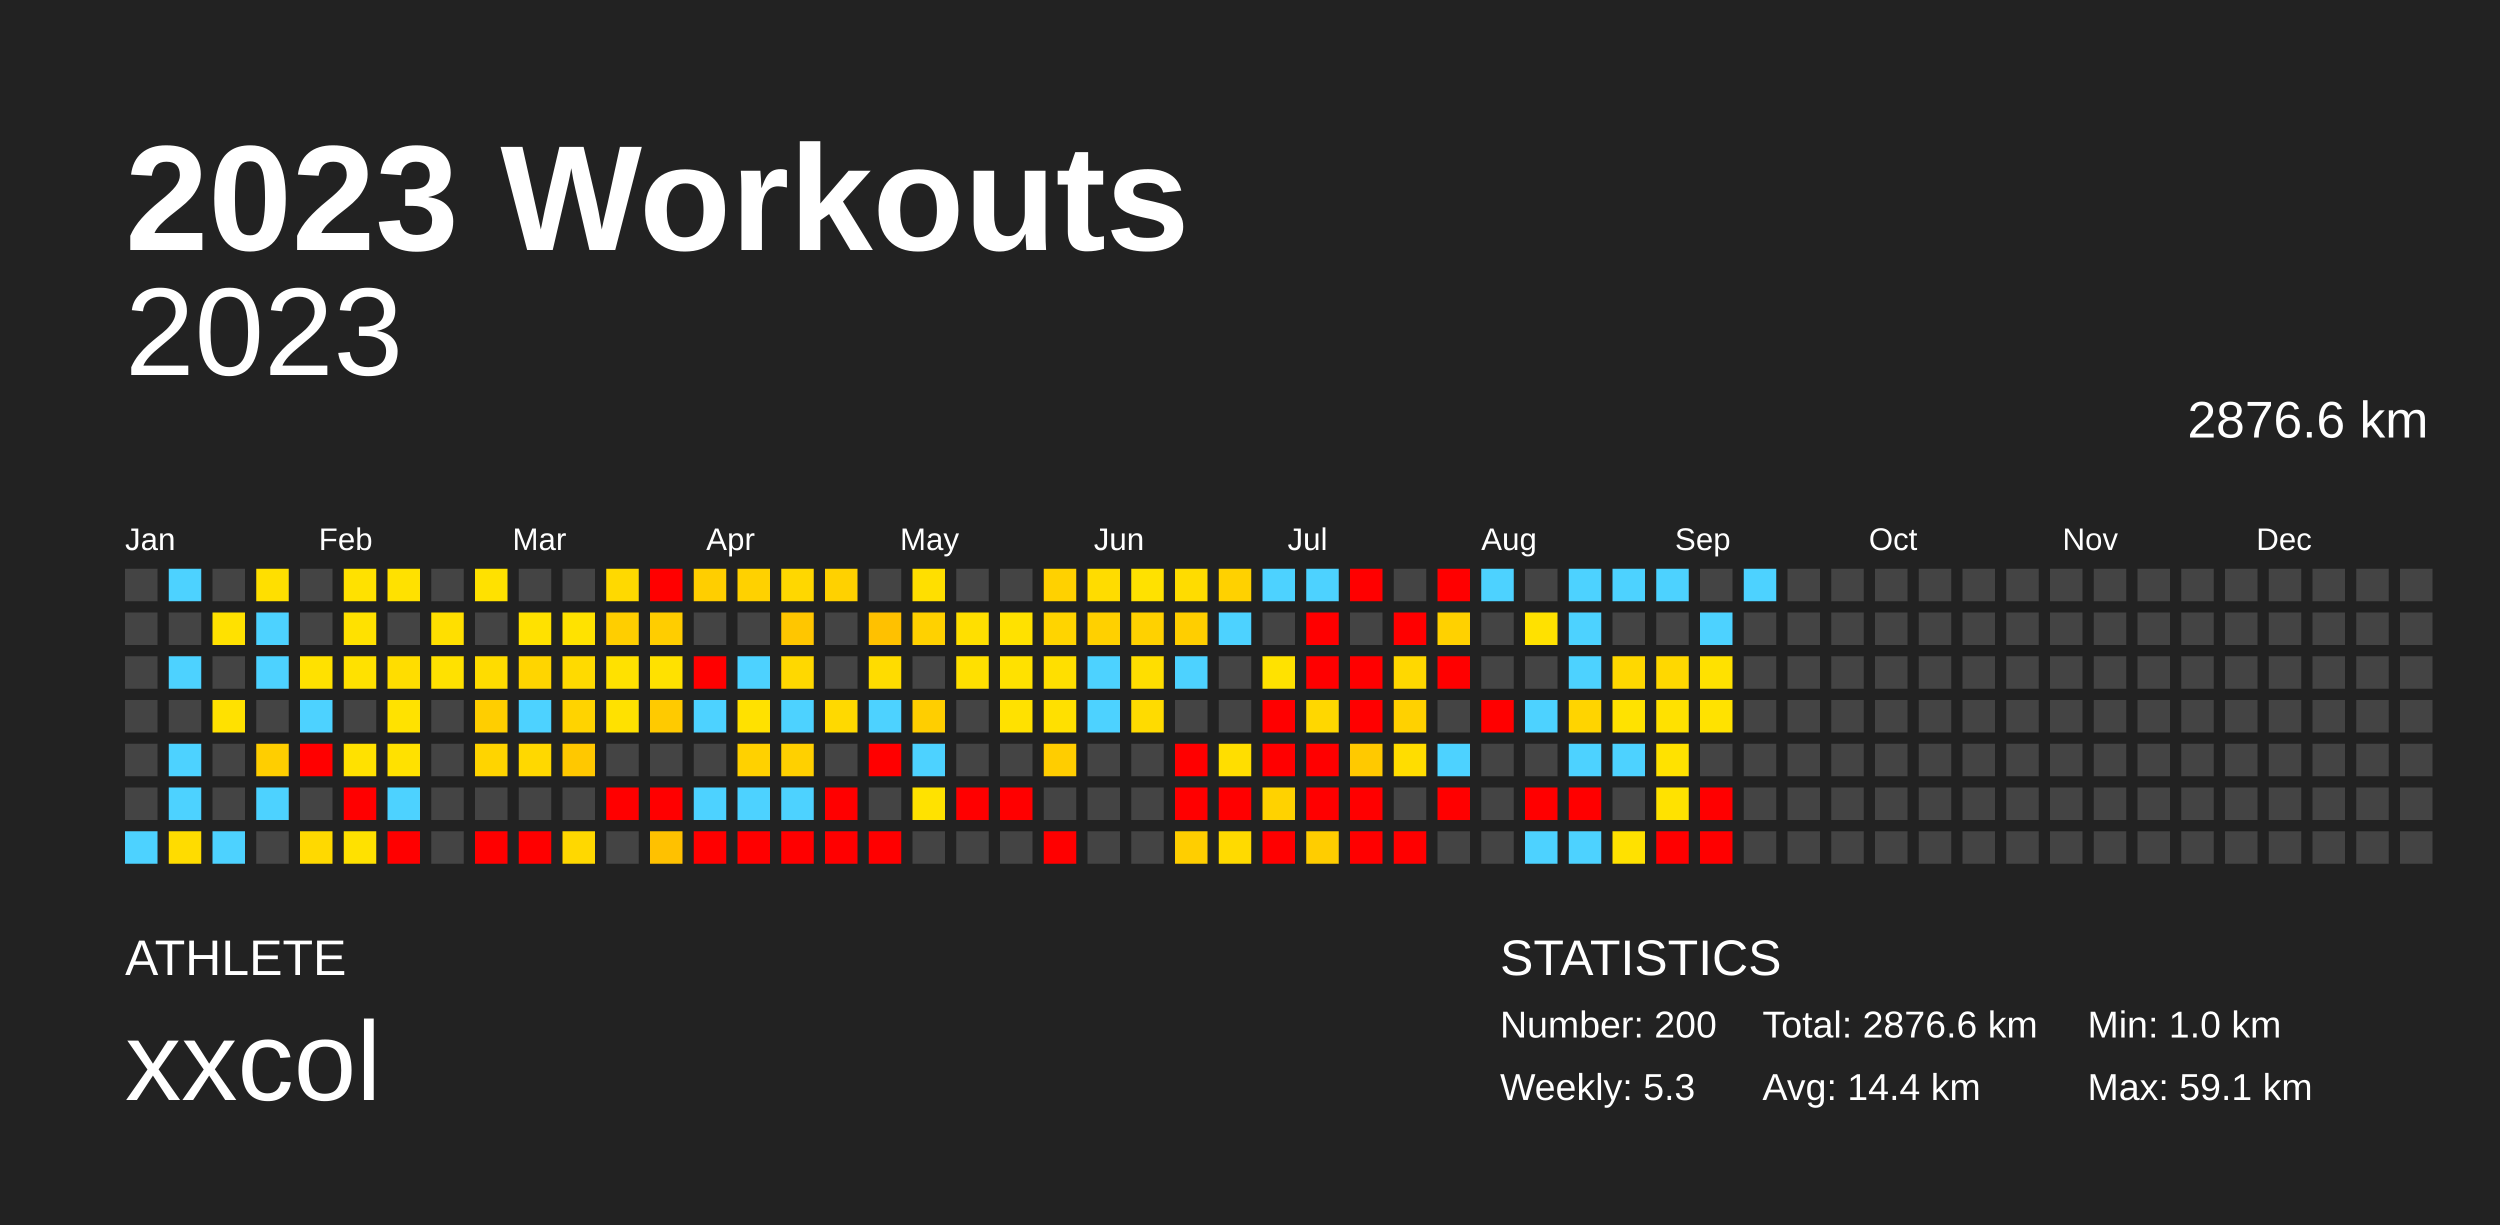
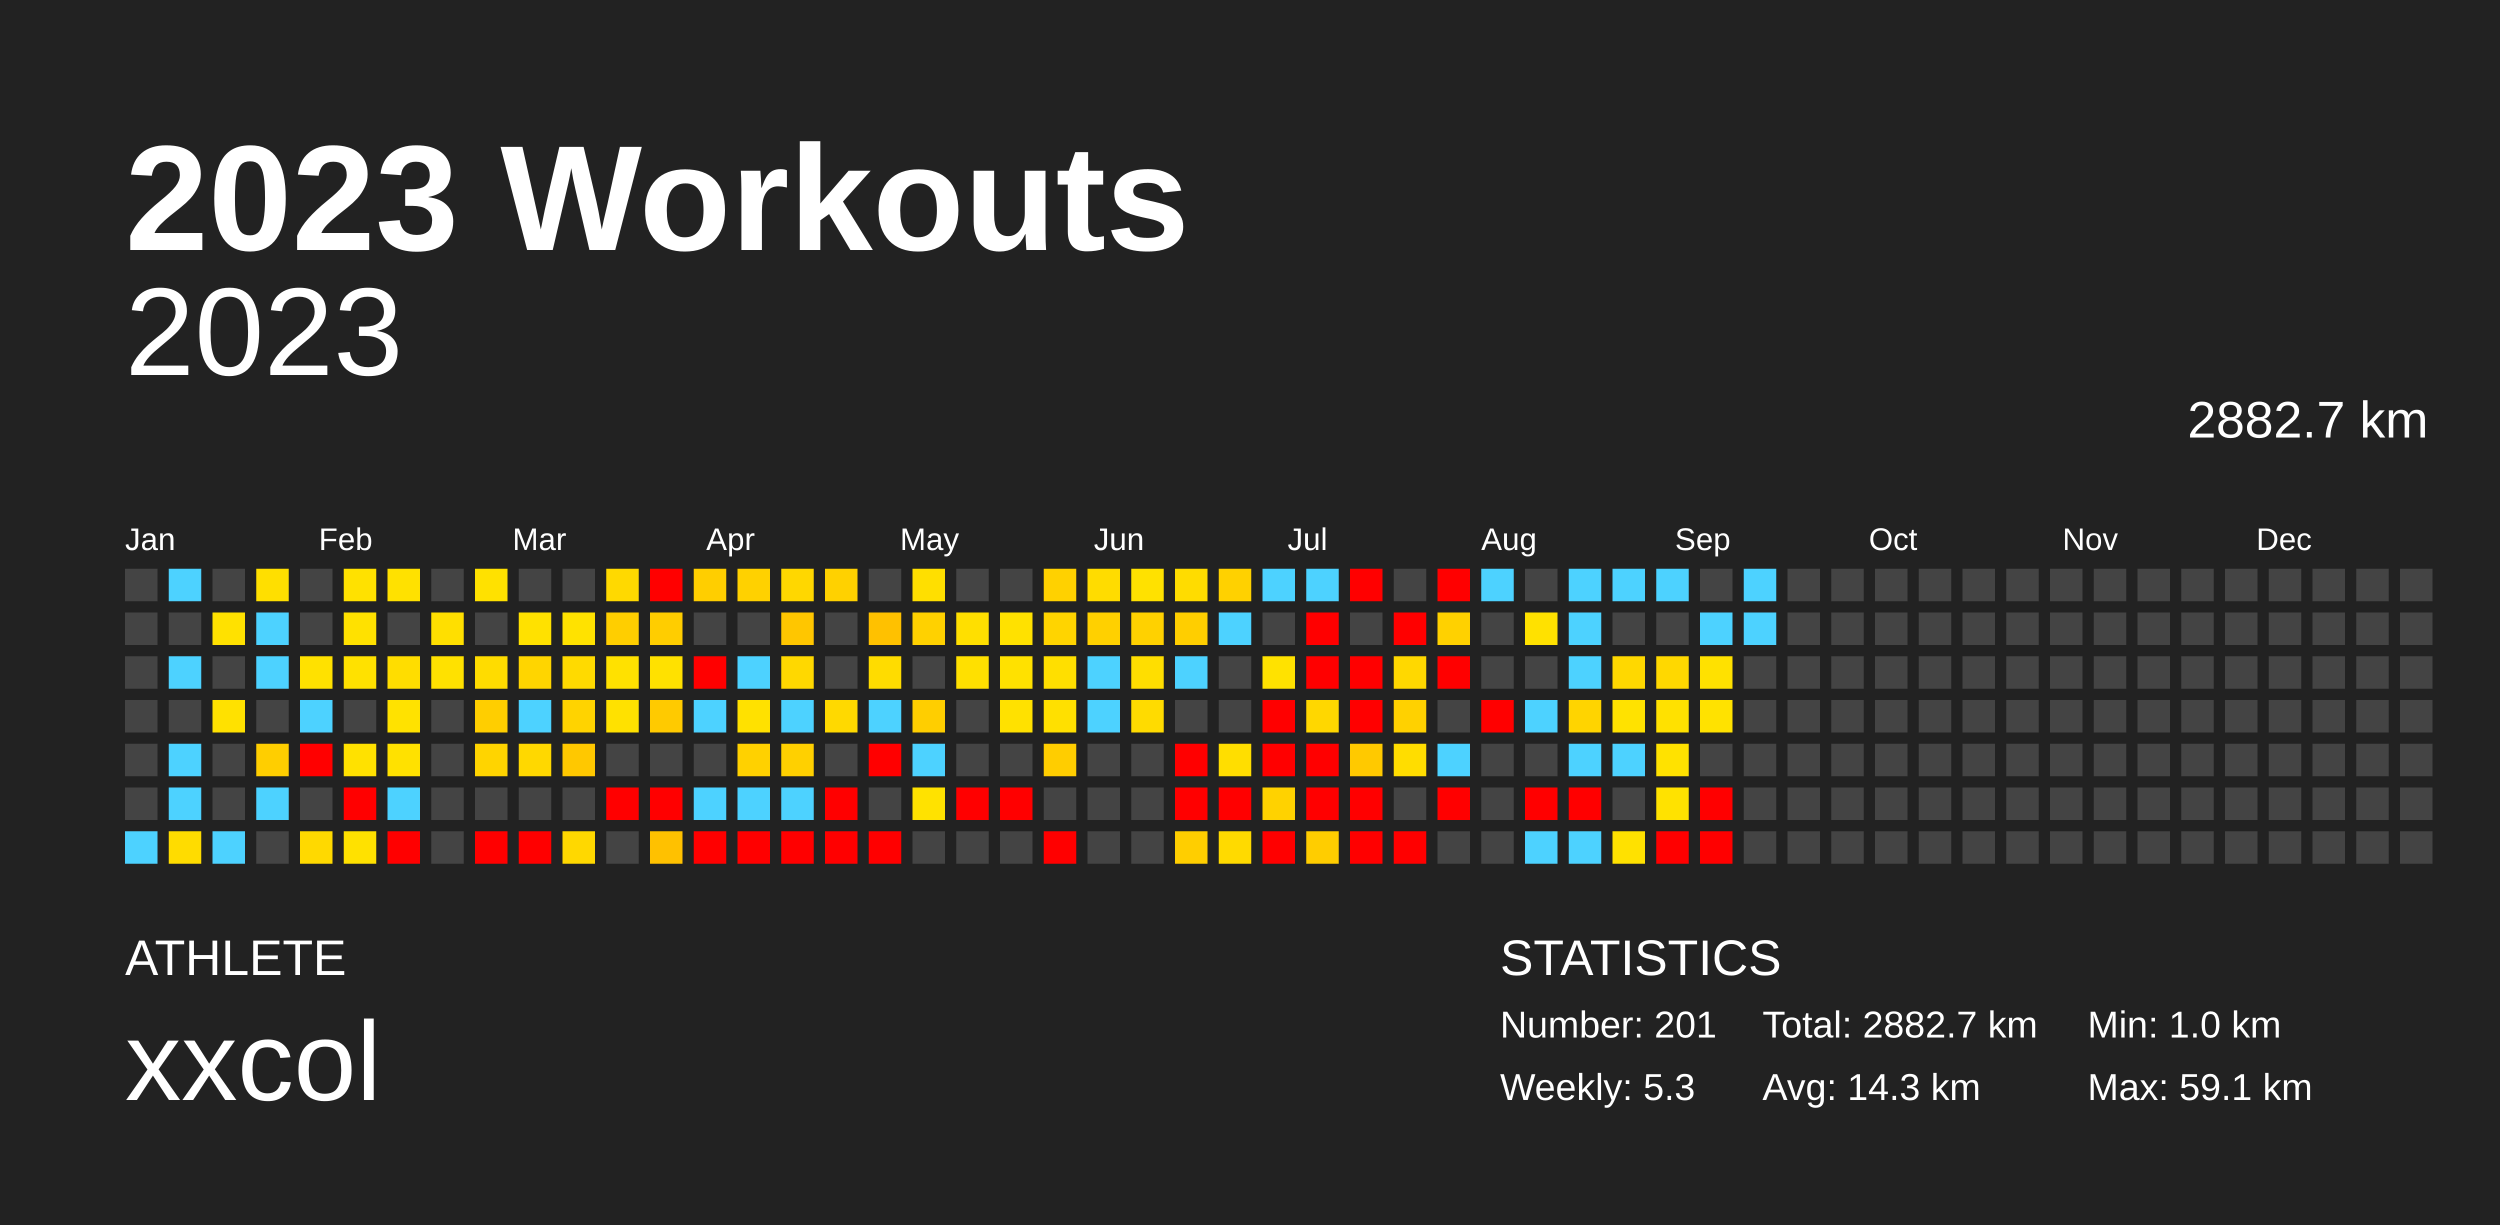
<svg xmlns="http://www.w3.org/2000/svg" baseProfile="full" height="98mm" version="1.1" viewBox="0,0,200,98" width="200mm">
  <defs />
  <rect fill="#222222" height="98" width="200" x="0" y="0" />
  <text fill="#FFFFFF" style="font-size:12px; font-family:Arial; font-weight:bold;" x="10" y="20">2023 Workouts</text>
  <text fill="#FFFFFF" style="font-size:4px; font-family:Arial" x="10" y="78">ATHLETE</text>
  <text fill="#FFFFFF" style="font-size:9px; font-family:Arial" x="10" y="88">xxcol</text>
  <text fill="#FFFFFF" style="font-size:4px; font-family:Arial" x="120" y="78">STATISTICS</text>
-   <text fill="#FFFFFF" style="font-size:3px; font-family:Arial" x="120" y="83">Number: 200</text>
+   <text fill="#FFFFFF" style="font-size:3px; font-family:Arial" x="120" y="83">Number: 201</text>
  <text fill="#FFFFFF" style="font-size:3px; font-family:Arial" x="120" y="88">Weekly: 5.3</text>
-   <text fill="#FFFFFF" style="font-size:3px; font-family:Arial" x="141" y="83">Total: 2876.6 km</text>
-   <text fill="#FFFFFF" style="font-size:3px; font-family:Arial" x="141" y="88">Avg: 14.4 km</text>
+   <text fill="#FFFFFF" style="font-size:3px; font-family:Arial" x="141" y="83">Total: 2882.7 km</text>
+   <text fill="#FFFFFF" style="font-size:3px; font-family:Arial" x="141" y="88">Avg: 14.3 km</text>
  <text fill="#FFFFFF" style="font-size:3px; font-family:Arial" x="167" y="83">Min: 1.0 km</text>
  <text fill="#FFFFFF" style="font-size:3px; font-family:Arial" x="167" y="88">Max: 59.1 km</text>
  <text alignment-baseline="hanging" fill="#FFFFFF" style="font-size:10.0px; font-family:Arial;" x="10" y="30">2023</text>
-   <text alignment-baseline="hanging" fill="#FFFFFF" style="font-size:4.125px; font-family:Arial;" x="175" y="35">2876.6 km</text>
+   <text alignment-baseline="hanging" fill="#FFFFFF" style="font-size:4.125px; font-family:Arial;" x="175" y="35">2882.7 km</text>
  <text fill="#FFFFFF" style="font-size:2.5px; font-family:Arial" x="10.0" y="44">Jan</text>
  <text fill="#FFFFFF" style="font-size:2.5px; font-family:Arial" x="25.5" y="44">Feb</text>
  <text fill="#FFFFFF" style="font-size:2.5px; font-family:Arial" x="41.0" y="44">Mar</text>
  <text fill="#FFFFFF" style="font-size:2.5px; font-family:Arial" x="56.5" y="44">Apr</text>
  <text fill="#FFFFFF" style="font-size:2.5px; font-family:Arial" x="72.0" y="44">May</text>
  <text fill="#FFFFFF" style="font-size:2.5px; font-family:Arial" x="87.5" y="44">Jun</text>
  <text fill="#FFFFFF" style="font-size:2.5px; font-family:Arial" x="103.0" y="44">Jul</text>
  <text fill="#FFFFFF" style="font-size:2.5px; font-family:Arial" x="118.5" y="44">Aug</text>
  <text fill="#FFFFFF" style="font-size:2.5px; font-family:Arial" x="134.0" y="44">Sep</text>
  <text fill="#FFFFFF" style="font-size:2.5px; font-family:Arial" x="149.5" y="44">Oct</text>
  <text fill="#FFFFFF" style="font-size:2.5px; font-family:Arial" x="165.0" y="44">Nov</text>
  <text fill="#FFFFFF" style="font-size:2.5px; font-family:Arial" x="180.5" y="44">Dec</text>
  <rect fill="#444444" height="2.6" width="2.6" x="10.0" y="45.5" />
  <rect fill="#444444" height="2.6" width="2.6" x="10.0" y="49.0" />
  <rect fill="#444444" height="2.6" width="2.6" x="10.0" y="52.5" />
  <rect fill="#444444" height="2.6" width="2.6" x="10.0" y="56.0" />
  <rect fill="#444444" height="2.6" width="2.6" x="10.0" y="59.5" />
  <rect fill="#444444" height="2.6" width="2.6" x="10.0" y="63.0" />
  <rect fill="#4dd2ff" height="2.6" width="2.6" x="10.0" y="66.5" />
  <rect fill="#4dd2ff" height="2.6" width="2.6" x="13.5" y="45.5" />
  <rect fill="#444444" height="2.6" width="2.6" x="13.5" y="49.0" />
  <rect fill="#4dd2ff" height="2.6" width="2.6" x="13.5" y="52.5" />
  <rect fill="#444444" height="2.6" width="2.6" x="13.5" y="56.0" />
  <rect fill="#4dd2ff" height="2.6" width="2.6" x="13.5" y="59.5" />
  <rect fill="#4dd2ff" height="2.6" width="2.6" x="13.5" y="63.0" />
  <rect fill="#ffdc00" height="2.6" width="2.6" x="13.5" y="66.5" />
  <rect fill="#444444" height="2.6" width="2.6" x="17.0" y="45.5" />
  <rect fill="#ffe100" height="2.6" width="2.6" x="17.0" y="49.0" />
  <rect fill="#444444" height="2.6" width="2.6" x="17.0" y="52.5" />
  <rect fill="#ffe100" height="2.6" width="2.6" x="17.0" y="56.0" />
  <rect fill="#444444" height="2.6" width="2.6" x="17.0" y="59.5" />
  <rect fill="#444444" height="2.6" width="2.6" x="17.0" y="63.0" />
  <rect fill="#4dd2ff" height="2.6" width="2.6" x="17.0" y="66.5" />
  <rect fill="#ffdf00" height="2.6" width="2.6" x="20.5" y="45.5" />
  <rect fill="#4dd2ff" height="2.6" width="2.6" x="20.5" y="49.0" />
  <rect fill="#4dd2ff" height="2.6" width="2.6" x="20.5" y="52.5" />
  <rect fill="#444444" height="2.6" width="2.6" x="20.5" y="56.0" />
  <rect fill="#ffce00" height="2.6" width="2.6" x="20.5" y="59.5" />
  <rect fill="#4dd2ff" height="2.6" width="2.6" x="20.5" y="63.0" />
  <rect fill="#444444" height="2.6" width="2.6" x="20.5" y="66.5" />
  <rect fill="#444444" height="2.6" width="2.6" x="24.0" y="45.5" />
  <rect fill="#444444" height="2.6" width="2.6" x="24.0" y="49.0" />
  <rect fill="#ffe100" height="2.6" width="2.6" x="24.0" y="52.5" />
  <rect fill="#4dd2ff" height="2.6" width="2.6" x="24.0" y="56.0" />
  <rect fill="red" height="2.6" width="2.6" x="24.0" y="59.5" />
  <rect fill="#444444" height="2.6" width="2.6" x="24.0" y="63.0" />
  <rect fill="#ffd900" height="2.6" width="2.6" x="24.0" y="66.5" />
  <rect fill="#ffe100" height="2.6" width="2.6" x="27.5" y="45.5" />
  <rect fill="#ffe100" height="2.6" width="2.6" x="27.5" y="49.0" />
  <rect fill="#ffe100" height="2.6" width="2.6" x="27.5" y="52.5" />
  <rect fill="#444444" height="2.6" width="2.6" x="27.5" y="56.0" />
  <rect fill="#ffe100" height="2.6" width="2.6" x="27.5" y="59.5" />
  <rect fill="red" height="2.6" width="2.6" x="27.5" y="63.0" />
  <rect fill="#ffe100" height="2.6" width="2.6" x="27.5" y="66.5" />
  <rect fill="#ffe100" height="2.6" width="2.6" x="31.0" y="45.5" />
  <rect fill="#444444" height="2.6" width="2.6" x="31.0" y="49.0" />
  <rect fill="#ffdd00" height="2.6" width="2.6" x="31.0" y="52.5" />
  <rect fill="#ffe200" height="2.6" width="2.6" x="31.0" y="56.0" />
  <rect fill="#ffe100" height="2.6" width="2.6" x="31.0" y="59.5" />
  <rect fill="#4dd2ff" height="2.6" width="2.6" x="31.0" y="63.0" />
  <rect fill="red" height="2.6" width="2.6" x="31.0" y="66.5" />
  <rect fill="#444444" height="2.6" width="2.6" x="34.5" y="45.5" />
  <rect fill="#ffdf00" height="2.6" width="2.6" x="34.5" y="49.0" />
  <rect fill="#ffe100" height="2.6" width="2.6" x="34.5" y="52.5" />
  <rect fill="#444444" height="2.6" width="2.6" x="34.5" y="56.0" />
  <rect fill="#444444" height="2.6" width="2.6" x="34.5" y="59.5" />
  <rect fill="#444444" height="2.6" width="2.6" x="34.5" y="63.0" />
  <rect fill="#444444" height="2.6" width="2.6" x="34.5" y="66.5" />
  <rect fill="#ffe100" height="2.6" width="2.6" x="38.0" y="45.5" />
  <rect fill="#444444" height="2.6" width="2.6" x="38.0" y="49.0" />
  <rect fill="#ffdc00" height="2.6" width="2.6" x="38.0" y="52.5" />
  <rect fill="#ffce00" height="2.6" width="2.6" x="38.0" y="56.0" />
  <rect fill="#ffd400" height="2.6" width="2.6" x="38.0" y="59.5" />
  <rect fill="#444444" height="2.6" width="2.6" x="38.0" y="63.0" />
  <rect fill="red" height="2.6" width="2.6" x="38.0" y="66.5" />
  <rect fill="#444444" height="2.6" width="2.6" x="41.5" y="45.5" />
  <rect fill="#ffe100" height="2.6" width="2.6" x="41.5" y="49.0" />
  <rect fill="#ffd500" height="2.6" width="2.6" x="41.5" y="52.5" />
  <rect fill="#4dd2ff" height="2.6" width="2.6" x="41.5" y="56.0" />
  <rect fill="#ffd800" height="2.6" width="2.6" x="41.5" y="59.5" />
  <rect fill="#444444" height="2.6" width="2.6" x="41.5" y="63.0" />
  <rect fill="red" height="2.6" width="2.6" x="41.5" y="66.5" />
  <rect fill="#444444" height="2.6" width="2.6" x="45.0" y="45.5" />
  <rect fill="#ffe200" height="2.6" width="2.6" x="45.0" y="49.0" />
  <rect fill="#ffda00" height="2.6" width="2.6" x="45.0" y="52.5" />
  <rect fill="#ffd300" height="2.6" width="2.6" x="45.0" y="56.0" />
  <rect fill="#ffc800" height="2.6" width="2.6" x="45.0" y="59.5" />
  <rect fill="#444444" height="2.6" width="2.6" x="45.0" y="63.0" />
  <rect fill="#ffd800" height="2.6" width="2.6" x="45.0" y="66.5" />
  <rect fill="#ffd900" height="2.6" width="2.6" x="48.5" y="45.5" />
  <rect fill="#ffce00" height="2.6" width="2.6" x="48.5" y="49.0" />
  <rect fill="#ffe100" height="2.6" width="2.6" x="48.5" y="52.5" />
  <rect fill="#ffe100" height="2.6" width="2.6" x="48.5" y="56.0" />
  <rect fill="#444444" height="2.6" width="2.6" x="48.5" y="59.5" />
  <rect fill="red" height="2.6" width="2.6" x="48.5" y="63.0" />
  <rect fill="#444444" height="2.6" width="2.6" x="48.5" y="66.5" />
  <rect fill="red" height="2.6" width="2.6" x="52.0" y="45.5" />
  <rect fill="#ffcd00" height="2.6" width="2.6" x="52.0" y="49.0" />
  <rect fill="#ffe100" height="2.6" width="2.6" x="52.0" y="52.5" />
  <rect fill="#ffca00" height="2.6" width="2.6" x="52.0" y="56.0" />
  <rect fill="#444444" height="2.6" width="2.6" x="52.0" y="59.5" />
  <rect fill="red" height="2.6" width="2.6" x="52.0" y="63.0" />
  <rect fill="#ffc100" height="2.6" width="2.6" x="52.0" y="66.5" />
  <rect fill="#ffce00" height="2.6" width="2.6" x="55.5" y="45.5" />
  <rect fill="#444444" height="2.6" width="2.6" x="55.5" y="49.0" />
  <rect fill="red" height="2.6" width="2.6" x="55.5" y="52.5" />
  <rect fill="#4dd2ff" height="2.6" width="2.6" x="55.5" y="56.0" />
  <rect fill="#444444" height="2.6" width="2.6" x="55.5" y="59.5" />
  <rect fill="#4dd2ff" height="2.6" width="2.6" x="55.5" y="63.0" />
  <rect fill="red" height="2.6" width="2.6" x="55.5" y="66.5" />
  <rect fill="#ffd100" height="2.6" width="2.6" x="59.0" y="45.5" />
  <rect fill="#444444" height="2.6" width="2.6" x="59.0" y="49.0" />
  <rect fill="#4dd2ff" height="2.6" width="2.6" x="59.0" y="52.5" />
  <rect fill="#ffe100" height="2.6" width="2.6" x="59.0" y="56.0" />
  <rect fill="#ffd100" height="2.6" width="2.6" x="59.0" y="59.5" />
  <rect fill="#4dd2ff" height="2.6" width="2.6" x="59.0" y="63.0" />
  <rect fill="red" height="2.6" width="2.6" x="59.0" y="66.5" />
  <rect fill="#ffd700" height="2.6" width="2.6" x="62.5" y="45.5" />
  <rect fill="#ffc600" height="2.6" width="2.6" x="62.5" y="49.0" />
  <rect fill="#ffd800" height="2.6" width="2.6" x="62.5" y="52.5" />
  <rect fill="#4dd2ff" height="2.6" width="2.6" x="62.5" y="56.0" />
  <rect fill="#ffd000" height="2.6" width="2.6" x="62.5" y="59.5" />
  <rect fill="#4dd2ff" height="2.6" width="2.6" x="62.5" y="63.0" />
  <rect fill="red" height="2.6" width="2.6" x="62.5" y="66.5" />
  <rect fill="#ffd100" height="2.6" width="2.6" x="66.0" y="45.5" />
  <rect fill="#444444" height="2.6" width="2.6" x="66.0" y="49.0" />
  <rect fill="#444444" height="2.6" width="2.6" x="66.0" y="52.5" />
  <rect fill="#ffd900" height="2.6" width="2.6" x="66.0" y="56.0" />
  <rect fill="#444444" height="2.6" width="2.6" x="66.0" y="59.5" />
  <rect fill="red" height="2.6" width="2.6" x="66.0" y="63.0" />
  <rect fill="red" height="2.6" width="2.6" x="66.0" y="66.5" />
  <rect fill="#444444" height="2.6" width="2.6" x="69.5" y="45.5" />
  <rect fill="#ffc100" height="2.6" width="2.6" x="69.5" y="49.0" />
  <rect fill="#ffdc00" height="2.6" width="2.6" x="69.5" y="52.5" />
  <rect fill="#4dd2ff" height="2.6" width="2.6" x="69.5" y="56.0" />
  <rect fill="red" height="2.6" width="2.6" x="69.5" y="59.5" />
  <rect fill="#444444" height="2.6" width="2.6" x="69.5" y="63.0" />
  <rect fill="red" height="2.6" width="2.6" x="69.5" y="66.5" />
  <rect fill="#ffdf00" height="2.6" width="2.6" x="73.0" y="45.5" />
  <rect fill="#ffd100" height="2.6" width="2.6" x="73.0" y="49.0" />
  <rect fill="#444444" height="2.6" width="2.6" x="73.0" y="52.5" />
  <rect fill="#ffce00" height="2.6" width="2.6" x="73.0" y="56.0" />
  <rect fill="#4dd2ff" height="2.6" width="2.6" x="73.0" y="59.5" />
  <rect fill="#ffe200" height="2.6" width="2.6" x="73.0" y="63.0" />
  <rect fill="#444444" height="2.6" width="2.6" x="73.0" y="66.5" />
  <rect fill="#444444" height="2.6" width="2.6" x="76.5" y="45.5" />
  <rect fill="#ffdf00" height="2.6" width="2.6" x="76.5" y="49.0" />
  <rect fill="#ffe000" height="2.6" width="2.6" x="76.5" y="52.5" />
  <rect fill="#444444" height="2.6" width="2.6" x="76.5" y="56.0" />
  <rect fill="#444444" height="2.6" width="2.6" x="76.5" y="59.5" />
  <rect fill="red" height="2.6" width="2.6" x="76.5" y="63.0" />
  <rect fill="#444444" height="2.6" width="2.6" x="76.5" y="66.5" />
  <rect fill="#444444" height="2.6" width="2.6" x="80.0" y="45.5" />
  <rect fill="#ffe100" height="2.6" width="2.6" x="80.0" y="49.0" />
  <rect fill="#ffe100" height="2.6" width="2.6" x="80.0" y="52.5" />
  <rect fill="#ffe100" height="2.6" width="2.6" x="80.0" y="56.0" />
  <rect fill="#444444" height="2.6" width="2.6" x="80.0" y="59.5" />
  <rect fill="red" height="2.6" width="2.6" x="80.0" y="63.0" />
  <rect fill="#444444" height="2.6" width="2.6" x="80.0" y="66.5" />
  <rect fill="#ffd100" height="2.6" width="2.6" x="83.5" y="45.5" />
  <rect fill="#ffd400" height="2.6" width="2.6" x="83.5" y="49.0" />
  <rect fill="#ffdf00" height="2.6" width="2.6" x="83.5" y="52.5" />
  <rect fill="#ffe000" height="2.6" width="2.6" x="83.5" y="56.0" />
  <rect fill="#ffcd00" height="2.6" width="2.6" x="83.5" y="59.5" />
  <rect fill="#444444" height="2.6" width="2.6" x="83.5" y="63.0" />
  <rect fill="red" height="2.6" width="2.6" x="83.5" y="66.5" />
  <rect fill="#ffdc00" height="2.6" width="2.6" x="87.0" y="45.5" />
  <rect fill="#ffd000" height="2.6" width="2.6" x="87.0" y="49.0" />
  <rect fill="#4dd2ff" height="2.6" width="2.6" x="87.0" y="52.5" />
  <rect fill="#4dd2ff" height="2.6" width="2.6" x="87.0" y="56.0" />
  <rect fill="#444444" height="2.6" width="2.6" x="87.0" y="59.5" />
  <rect fill="#444444" height="2.6" width="2.6" x="87.0" y="63.0" />
  <rect fill="#444444" height="2.6" width="2.6" x="87.0" y="66.5" />
  <rect fill="#ffe100" height="2.6" width="2.6" x="90.5" y="45.5" />
  <rect fill="#ffd100" height="2.6" width="2.6" x="90.5" y="49.0" />
  <rect fill="#ffde00" height="2.6" width="2.6" x="90.5" y="52.5" />
  <rect fill="#ffdb00" height="2.6" width="2.6" x="90.5" y="56.0" />
  <rect fill="#444444" height="2.6" width="2.6" x="90.5" y="59.5" />
  <rect fill="#444444" height="2.6" width="2.6" x="90.5" y="63.0" />
  <rect fill="#444444" height="2.6" width="2.6" x="90.5" y="66.5" />
  <rect fill="#ffdc00" height="2.6" width="2.6" x="94.0" y="45.5" />
  <rect fill="#ffce00" height="2.6" width="2.6" x="94.0" y="49.0" />
  <rect fill="#4dd2ff" height="2.6" width="2.6" x="94.0" y="52.5" />
  <rect fill="#444444" height="2.6" width="2.6" x="94.0" y="56.0" />
  <rect fill="red" height="2.6" width="2.6" x="94.0" y="59.5" />
  <rect fill="red" height="2.6" width="2.6" x="94.0" y="63.0" />
  <rect fill="#ffce00" height="2.6" width="2.6" x="94.0" y="66.5" />
  <rect fill="#ffd100" height="2.6" width="2.6" x="97.5" y="45.5" />
  <rect fill="#4dd2ff" height="2.6" width="2.6" x="97.5" y="49.0" />
  <rect fill="#444444" height="2.6" width="2.6" x="97.5" y="52.5" />
  <rect fill="#444444" height="2.6" width="2.6" x="97.5" y="56.0" />
  <rect fill="#ffde00" height="2.6" width="2.6" x="97.5" y="59.5" />
  <rect fill="red" height="2.6" width="2.6" x="97.5" y="63.0" />
  <rect fill="#ffda00" height="2.6" width="2.6" x="97.5" y="66.5" />
  <rect fill="#4dd2ff" height="2.6" width="2.6" x="101.0" y="45.5" />
  <rect fill="#444444" height="2.6" width="2.6" x="101.0" y="49.0" />
  <rect fill="#ffe200" height="2.6" width="2.6" x="101.0" y="52.5" />
  <rect fill="red" height="2.6" width="2.6" x="101.0" y="56.0" />
  <rect fill="red" height="2.6" width="2.6" x="101.0" y="59.5" />
  <rect fill="#ffd200" height="2.6" width="2.6" x="101.0" y="63.0" />
  <rect fill="red" height="2.6" width="2.6" x="101.0" y="66.5" />
  <rect fill="#4dd2ff" height="2.6" width="2.6" x="104.5" y="45.5" />
  <rect fill="red" height="2.6" width="2.6" x="104.5" y="49.0" />
  <rect fill="red" height="2.6" width="2.6" x="104.5" y="52.5" />
  <rect fill="#ffd700" height="2.6" width="2.6" x="104.5" y="56.0" />
  <rect fill="red" height="2.6" width="2.6" x="104.5" y="59.5" />
  <rect fill="red" height="2.6" width="2.6" x="104.5" y="63.0" />
  <rect fill="#ffcd00" height="2.6" width="2.6" x="104.5" y="66.5" />
  <rect fill="red" height="2.6" width="2.6" x="108.0" y="45.5" />
  <rect fill="#444444" height="2.6" width="2.6" x="108.0" y="49.0" />
  <rect fill="red" height="2.6" width="2.6" x="108.0" y="52.5" />
  <rect fill="red" height="2.6" width="2.6" x="108.0" y="56.0" />
  <rect fill="#ffc900" height="2.6" width="2.6" x="108.0" y="59.5" />
  <rect fill="red" height="2.6" width="2.6" x="108.0" y="63.0" />
  <rect fill="red" height="2.6" width="2.6" x="108.0" y="66.5" />
  <rect fill="#444444" height="2.6" width="2.6" x="111.5" y="45.5" />
  <rect fill="red" height="2.6" width="2.6" x="111.5" y="49.0" />
  <rect fill="#ffd800" height="2.6" width="2.6" x="111.5" y="52.5" />
  <rect fill="#ffd100" height="2.6" width="2.6" x="111.5" y="56.0" />
  <rect fill="#ffdd00" height="2.6" width="2.6" x="111.5" y="59.5" />
  <rect fill="#444444" height="2.6" width="2.6" x="111.5" y="63.0" />
  <rect fill="red" height="2.6" width="2.6" x="111.5" y="66.5" />
  <rect fill="red" height="2.6" width="2.6" x="115.0" y="45.5" />
  <rect fill="#ffd100" height="2.6" width="2.6" x="115.0" y="49.0" />
  <rect fill="red" height="2.6" width="2.6" x="115.0" y="52.5" />
  <rect fill="#444444" height="2.6" width="2.6" x="115.0" y="56.0" />
  <rect fill="#4dd2ff" height="2.6" width="2.6" x="115.0" y="59.5" />
  <rect fill="red" height="2.6" width="2.6" x="115.0" y="63.0" />
  <rect fill="#444444" height="2.6" width="2.6" x="115.0" y="66.5" />
  <rect fill="#4dd2ff" height="2.6" width="2.6" x="118.5" y="45.5" />
  <rect fill="#444444" height="2.6" width="2.6" x="118.5" y="49.0" />
  <rect fill="#444444" height="2.6" width="2.6" x="118.5" y="52.5" />
  <rect fill="red" height="2.6" width="2.6" x="118.5" y="56.0" />
  <rect fill="#444444" height="2.6" width="2.6" x="118.5" y="59.5" />
  <rect fill="#444444" height="2.6" width="2.6" x="118.5" y="63.0" />
  <rect fill="#444444" height="2.6" width="2.6" x="118.5" y="66.5" />
  <rect fill="#444444" height="2.6" width="2.6" x="122.0" y="45.5" />
  <rect fill="#ffe100" height="2.6" width="2.6" x="122.0" y="49.0" />
  <rect fill="#444444" height="2.6" width="2.6" x="122.0" y="52.5" />
  <rect fill="#4dd2ff" height="2.6" width="2.6" x="122.0" y="56.0" />
  <rect fill="#444444" height="2.6" width="2.6" x="122.0" y="59.5" />
  <rect fill="red" height="2.6" width="2.6" x="122.0" y="63.0" />
  <rect fill="#4dd2ff" height="2.6" width="2.6" x="122.0" y="66.5" />
  <rect fill="#4dd2ff" height="2.6" width="2.6" x="125.5" y="45.5" />
  <rect fill="#4dd2ff" height="2.6" width="2.6" x="125.5" y="49.0" />
  <rect fill="#4dd2ff" height="2.6" width="2.6" x="125.5" y="52.5" />
  <rect fill="#ffd400" height="2.6" width="2.6" x="125.5" y="56.0" />
  <rect fill="#4dd2ff" height="2.6" width="2.6" x="125.5" y="59.5" />
  <rect fill="red" height="2.6" width="2.6" x="125.5" y="63.0" />
  <rect fill="#4dd2ff" height="2.6" width="2.6" x="125.5" y="66.5" />
  <rect fill="#4dd2ff" height="2.6" width="2.6" x="129.0" y="45.5" />
  <rect fill="#444444" height="2.6" width="2.6" x="129.0" y="49.0" />
  <rect fill="#ffd800" height="2.6" width="2.6" x="129.0" y="52.5" />
  <rect fill="#ffe200" height="2.6" width="2.6" x="129.0" y="56.0" />
  <rect fill="#4dd2ff" height="2.6" width="2.6" x="129.0" y="59.5" />
  <rect fill="#444444" height="2.6" width="2.6" x="129.0" y="63.0" />
  <rect fill="#ffe100" height="2.6" width="2.6" x="129.0" y="66.5" />
  <rect fill="#4dd2ff" height="2.6" width="2.6" x="132.5" y="45.5" />
  <rect fill="#444444" height="2.6" width="2.6" x="132.5" y="49.0" />
  <rect fill="#ffd800" height="2.6" width="2.6" x="132.5" y="52.5" />
  <rect fill="#ffe100" height="2.6" width="2.6" x="132.5" y="56.0" />
  <rect fill="#ffe200" height="2.6" width="2.6" x="132.5" y="59.5" />
  <rect fill="#ffe200" height="2.6" width="2.6" x="132.5" y="63.0" />
  <rect fill="red" height="2.6" width="2.6" x="132.5" y="66.5" />
  <rect fill="#444444" height="2.6" width="2.6" x="136.0" y="45.5" />
  <rect fill="#4dd2ff" height="2.6" width="2.6" x="136.0" y="49.0" />
  <rect fill="#ffe100" height="2.6" width="2.6" x="136.0" y="52.5" />
  <rect fill="#ffe200" height="2.6" width="2.6" x="136.0" y="56.0" />
  <rect fill="#444444" height="2.6" width="2.6" x="136.0" y="59.5" />
  <rect fill="red" height="2.6" width="2.6" x="136.0" y="63.0" />
  <rect fill="red" height="2.6" width="2.6" x="136.0" y="66.5" />
  <rect fill="#4dd2ff" height="2.6" width="2.6" x="139.5" y="45.5" />
-   <rect fill="#444444" height="2.6" width="2.6" x="139.5" y="49.0" />
+   <rect fill="#4dd2ff" height="2.6" width="2.6" x="139.5" y="49.0" />
  <rect fill="#444444" height="2.6" width="2.6" x="139.5" y="52.5" />
  <rect fill="#444444" height="2.6" width="2.6" x="139.5" y="56.0" />
  <rect fill="#444444" height="2.6" width="2.6" x="139.5" y="59.5" />
  <rect fill="#444444" height="2.6" width="2.6" x="139.5" y="63.0" />
  <rect fill="#444444" height="2.6" width="2.6" x="139.5" y="66.5" />
  <rect fill="#444444" height="2.6" width="2.6" x="143.0" y="45.5" />
  <rect fill="#444444" height="2.6" width="2.6" x="143.0" y="49.0" />
  <rect fill="#444444" height="2.6" width="2.6" x="143.0" y="52.5" />
  <rect fill="#444444" height="2.6" width="2.6" x="143.0" y="56.0" />
  <rect fill="#444444" height="2.6" width="2.6" x="143.0" y="59.5" />
  <rect fill="#444444" height="2.6" width="2.6" x="143.0" y="63.0" />
  <rect fill="#444444" height="2.6" width="2.6" x="143.0" y="66.5" />
  <rect fill="#444444" height="2.6" width="2.6" x="146.5" y="45.5" />
  <rect fill="#444444" height="2.6" width="2.6" x="146.5" y="49.0" />
  <rect fill="#444444" height="2.6" width="2.6" x="146.5" y="52.5" />
  <rect fill="#444444" height="2.6" width="2.6" x="146.5" y="56.0" />
  <rect fill="#444444" height="2.6" width="2.6" x="146.5" y="59.5" />
  <rect fill="#444444" height="2.6" width="2.6" x="146.5" y="63.0" />
  <rect fill="#444444" height="2.6" width="2.6" x="146.5" y="66.5" />
  <rect fill="#444444" height="2.6" width="2.6" x="150.0" y="45.5" />
  <rect fill="#444444" height="2.6" width="2.6" x="150.0" y="49.0" />
  <rect fill="#444444" height="2.6" width="2.6" x="150.0" y="52.5" />
  <rect fill="#444444" height="2.6" width="2.6" x="150.0" y="56.0" />
  <rect fill="#444444" height="2.6" width="2.6" x="150.0" y="59.5" />
  <rect fill="#444444" height="2.6" width="2.6" x="150.0" y="63.0" />
  <rect fill="#444444" height="2.6" width="2.6" x="150.0" y="66.5" />
  <rect fill="#444444" height="2.6" width="2.6" x="153.5" y="45.5" />
  <rect fill="#444444" height="2.6" width="2.6" x="153.5" y="49.0" />
  <rect fill="#444444" height="2.6" width="2.6" x="153.5" y="52.5" />
  <rect fill="#444444" height="2.6" width="2.6" x="153.5" y="56.0" />
  <rect fill="#444444" height="2.6" width="2.6" x="153.5" y="59.5" />
  <rect fill="#444444" height="2.6" width="2.6" x="153.5" y="63.0" />
  <rect fill="#444444" height="2.6" width="2.6" x="153.5" y="66.5" />
  <rect fill="#444444" height="2.6" width="2.6" x="157.0" y="45.5" />
  <rect fill="#444444" height="2.6" width="2.6" x="157.0" y="49.0" />
  <rect fill="#444444" height="2.6" width="2.6" x="157.0" y="52.5" />
  <rect fill="#444444" height="2.6" width="2.6" x="157.0" y="56.0" />
  <rect fill="#444444" height="2.6" width="2.6" x="157.0" y="59.5" />
  <rect fill="#444444" height="2.6" width="2.6" x="157.0" y="63.0" />
  <rect fill="#444444" height="2.6" width="2.6" x="157.0" y="66.5" />
  <rect fill="#444444" height="2.6" width="2.6" x="160.5" y="45.5" />
  <rect fill="#444444" height="2.6" width="2.6" x="160.5" y="49.0" />
  <rect fill="#444444" height="2.6" width="2.6" x="160.5" y="52.5" />
  <rect fill="#444444" height="2.6" width="2.6" x="160.5" y="56.0" />
  <rect fill="#444444" height="2.6" width="2.6" x="160.5" y="59.5" />
  <rect fill="#444444" height="2.6" width="2.6" x="160.5" y="63.0" />
  <rect fill="#444444" height="2.6" width="2.6" x="160.5" y="66.5" />
  <rect fill="#444444" height="2.6" width="2.6" x="164.0" y="45.5" />
  <rect fill="#444444" height="2.6" width="2.6" x="164.0" y="49.0" />
  <rect fill="#444444" height="2.6" width="2.6" x="164.0" y="52.5" />
  <rect fill="#444444" height="2.6" width="2.6" x="164.0" y="56.0" />
  <rect fill="#444444" height="2.6" width="2.6" x="164.0" y="59.5" />
  <rect fill="#444444" height="2.6" width="2.6" x="164.0" y="63.0" />
  <rect fill="#444444" height="2.6" width="2.6" x="164.0" y="66.5" />
  <rect fill="#444444" height="2.6" width="2.6" x="167.5" y="45.5" />
  <rect fill="#444444" height="2.6" width="2.6" x="167.5" y="49.0" />
  <rect fill="#444444" height="2.6" width="2.6" x="167.5" y="52.5" />
  <rect fill="#444444" height="2.6" width="2.6" x="167.5" y="56.0" />
  <rect fill="#444444" height="2.6" width="2.6" x="167.5" y="59.5" />
  <rect fill="#444444" height="2.6" width="2.6" x="167.5" y="63.0" />
  <rect fill="#444444" height="2.6" width="2.6" x="167.5" y="66.5" />
  <rect fill="#444444" height="2.6" width="2.6" x="171.0" y="45.5" />
  <rect fill="#444444" height="2.6" width="2.6" x="171.0" y="49.0" />
  <rect fill="#444444" height="2.6" width="2.6" x="171.0" y="52.5" />
  <rect fill="#444444" height="2.6" width="2.6" x="171.0" y="56.0" />
  <rect fill="#444444" height="2.6" width="2.6" x="171.0" y="59.5" />
  <rect fill="#444444" height="2.6" width="2.6" x="171.0" y="63.0" />
  <rect fill="#444444" height="2.6" width="2.6" x="171.0" y="66.5" />
  <rect fill="#444444" height="2.6" width="2.6" x="174.5" y="45.5" />
  <rect fill="#444444" height="2.6" width="2.6" x="174.5" y="49.0" />
  <rect fill="#444444" height="2.6" width="2.6" x="174.5" y="52.5" />
  <rect fill="#444444" height="2.6" width="2.6" x="174.5" y="56.0" />
  <rect fill="#444444" height="2.6" width="2.6" x="174.5" y="59.5" />
  <rect fill="#444444" height="2.6" width="2.6" x="174.5" y="63.0" />
  <rect fill="#444444" height="2.6" width="2.6" x="174.5" y="66.5" />
  <rect fill="#444444" height="2.6" width="2.6" x="178.0" y="45.5" />
  <rect fill="#444444" height="2.6" width="2.6" x="178.0" y="49.0" />
  <rect fill="#444444" height="2.6" width="2.6" x="178.0" y="52.5" />
  <rect fill="#444444" height="2.6" width="2.6" x="178.0" y="56.0" />
  <rect fill="#444444" height="2.6" width="2.6" x="178.0" y="59.5" />
  <rect fill="#444444" height="2.6" width="2.6" x="178.0" y="63.0" />
  <rect fill="#444444" height="2.6" width="2.6" x="178.0" y="66.5" />
  <rect fill="#444444" height="2.6" width="2.6" x="181.5" y="45.5" />
  <rect fill="#444444" height="2.6" width="2.6" x="181.5" y="49.0" />
  <rect fill="#444444" height="2.6" width="2.6" x="181.5" y="52.5" />
  <rect fill="#444444" height="2.6" width="2.6" x="181.5" y="56.0" />
  <rect fill="#444444" height="2.6" width="2.6" x="181.5" y="59.5" />
  <rect fill="#444444" height="2.6" width="2.6" x="181.5" y="63.0" />
  <rect fill="#444444" height="2.6" width="2.6" x="181.5" y="66.5" />
  <rect fill="#444444" height="2.6" width="2.6" x="185.0" y="45.5" />
  <rect fill="#444444" height="2.6" width="2.6" x="185.0" y="49.0" />
  <rect fill="#444444" height="2.6" width="2.6" x="185.0" y="52.5" />
  <rect fill="#444444" height="2.6" width="2.6" x="185.0" y="56.0" />
  <rect fill="#444444" height="2.6" width="2.6" x="185.0" y="59.5" />
  <rect fill="#444444" height="2.6" width="2.6" x="185.0" y="63.0" />
  <rect fill="#444444" height="2.6" width="2.6" x="185.0" y="66.5" />
  <rect fill="#444444" height="2.6" width="2.6" x="188.5" y="45.5" />
  <rect fill="#444444" height="2.6" width="2.6" x="188.5" y="49.0" />
  <rect fill="#444444" height="2.6" width="2.6" x="188.5" y="52.5" />
  <rect fill="#444444" height="2.6" width="2.6" x="188.5" y="56.0" />
  <rect fill="#444444" height="2.6" width="2.6" x="188.5" y="59.5" />
  <rect fill="#444444" height="2.6" width="2.6" x="188.5" y="63.0" />
  <rect fill="#444444" height="2.6" width="2.6" x="188.5" y="66.5" />
  <rect fill="#444444" height="2.6" width="2.6" x="192.0" y="45.5" />
  <rect fill="#444444" height="2.6" width="2.6" x="192.0" y="49.0" />
  <rect fill="#444444" height="2.6" width="2.6" x="192.0" y="52.5" />
  <rect fill="#444444" height="2.6" width="2.6" x="192.0" y="56.0" />
  <rect fill="#444444" height="2.6" width="2.6" x="192.0" y="59.5" />
  <rect fill="#444444" height="2.6" width="2.6" x="192.0" y="63.0" />
  <rect fill="#444444" height="2.6" width="2.6" x="192.0" y="66.5" />
</svg>
